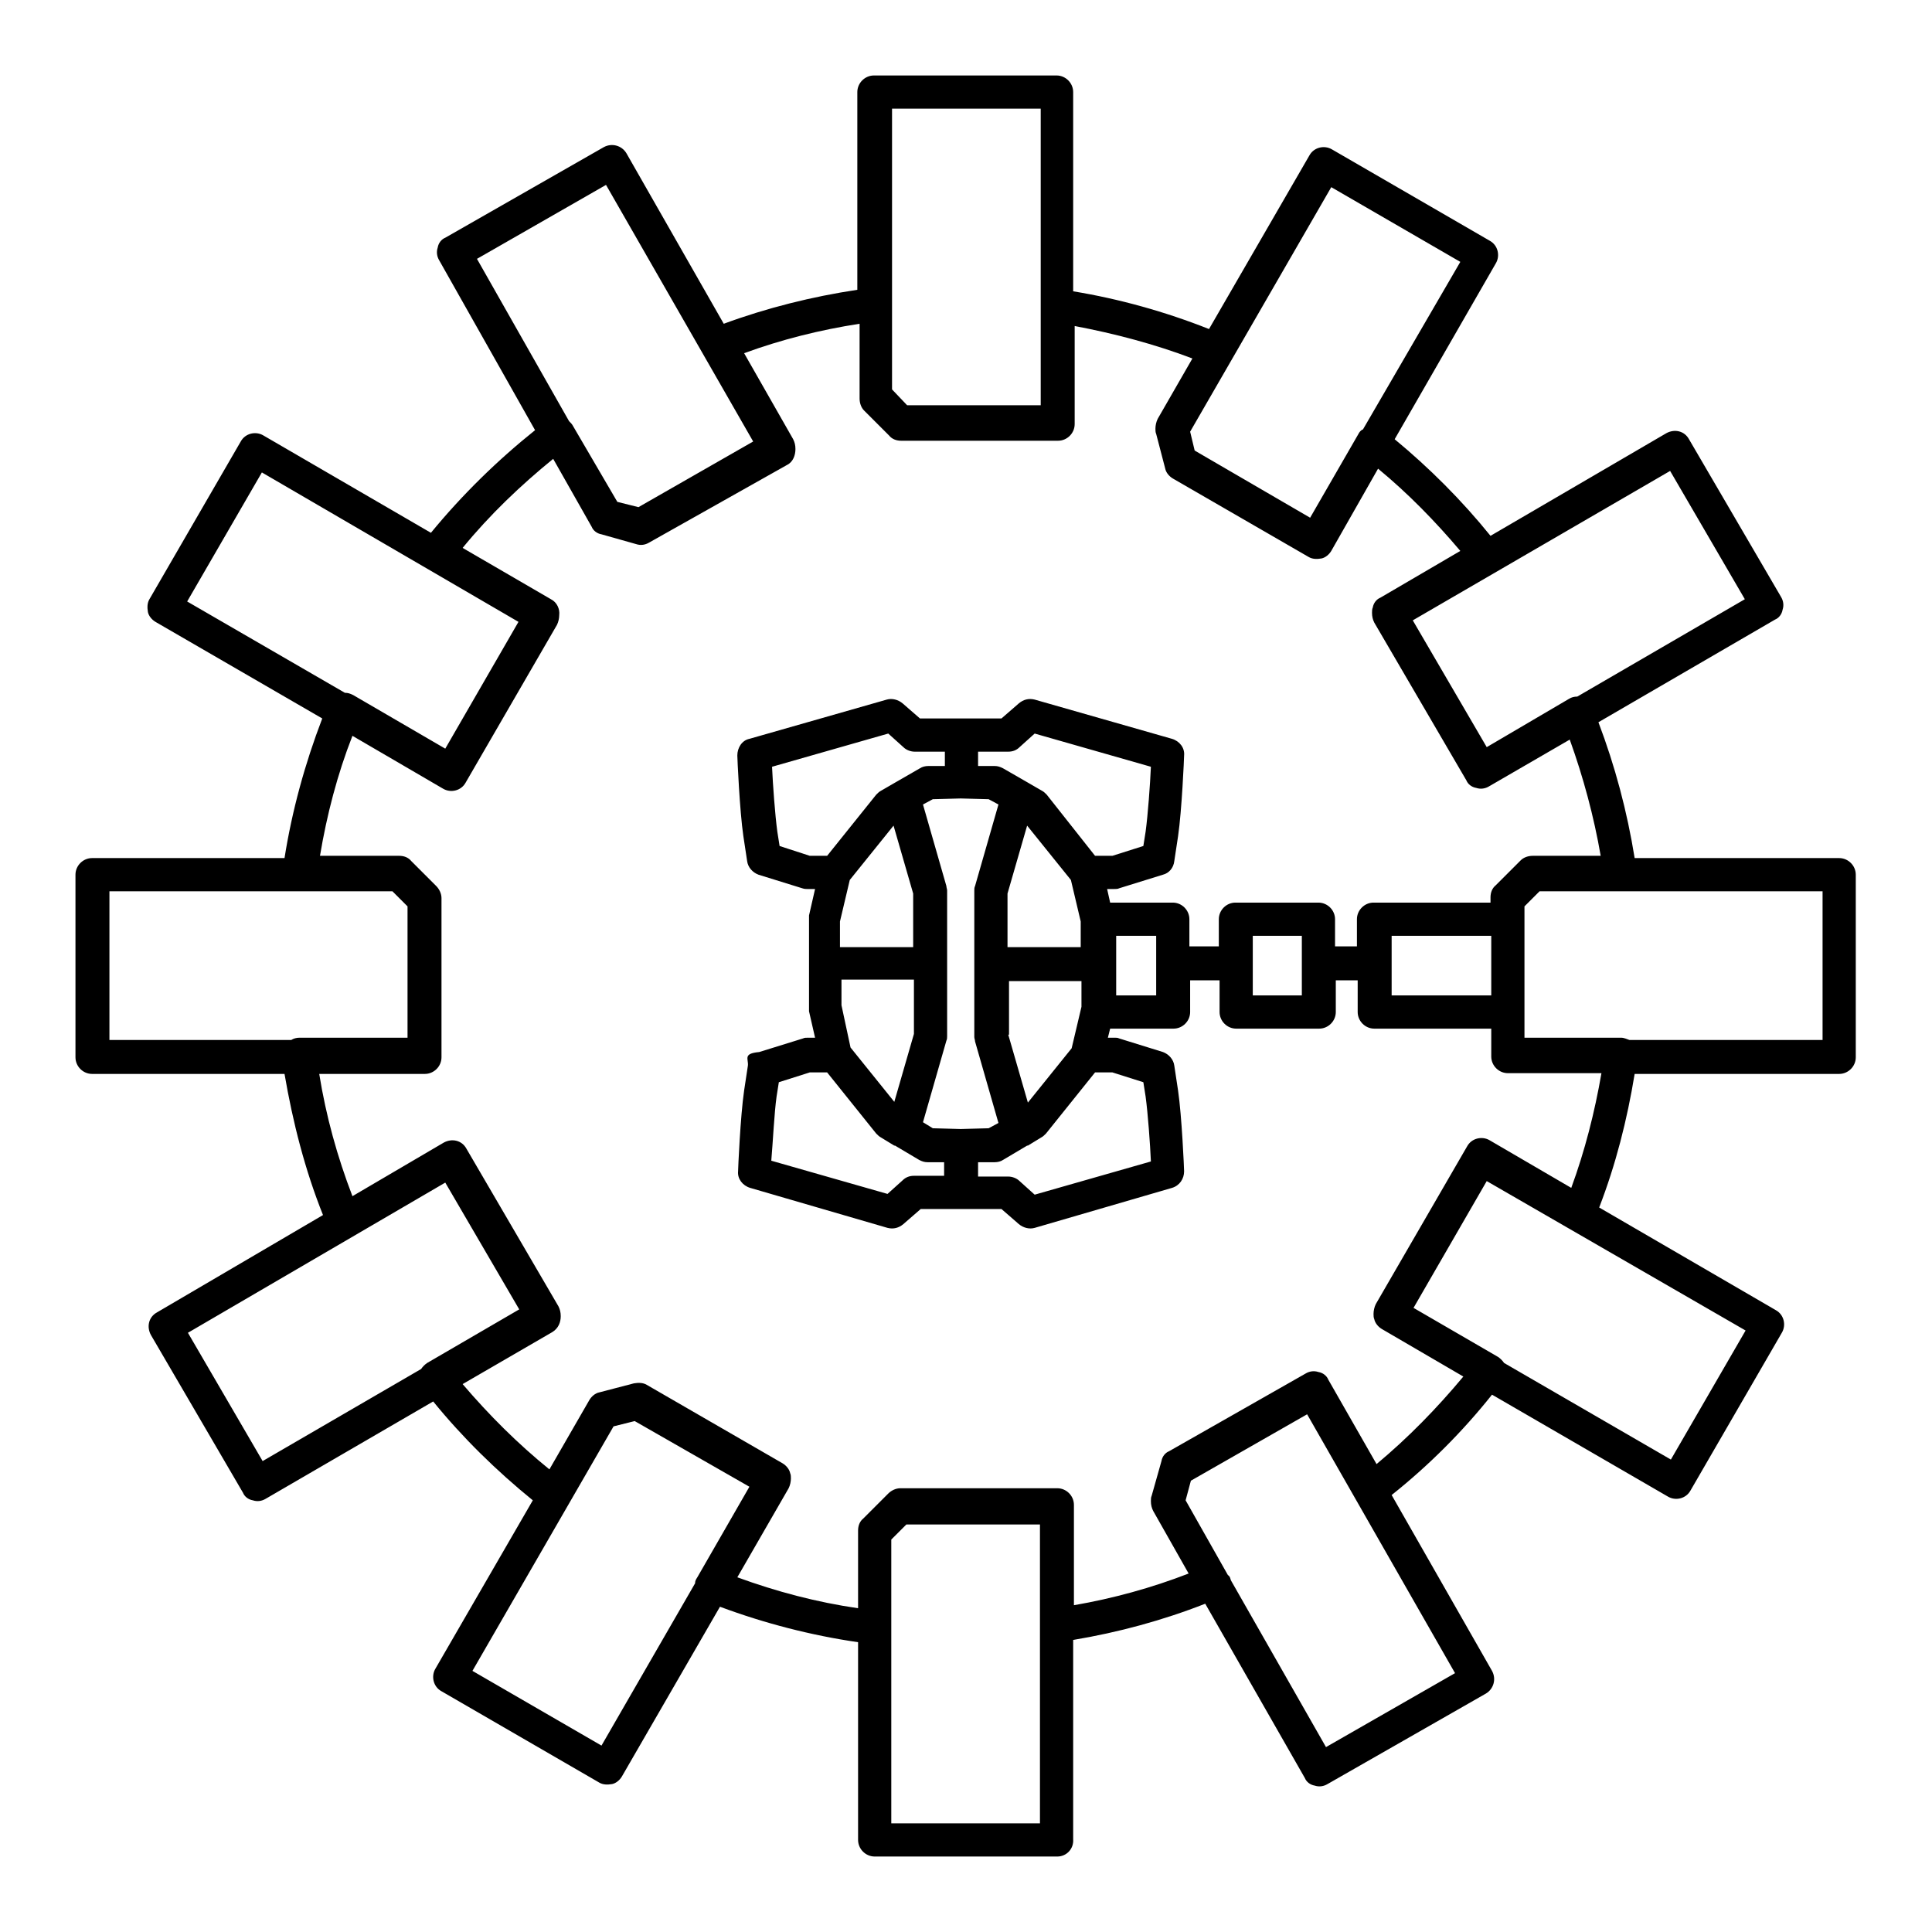
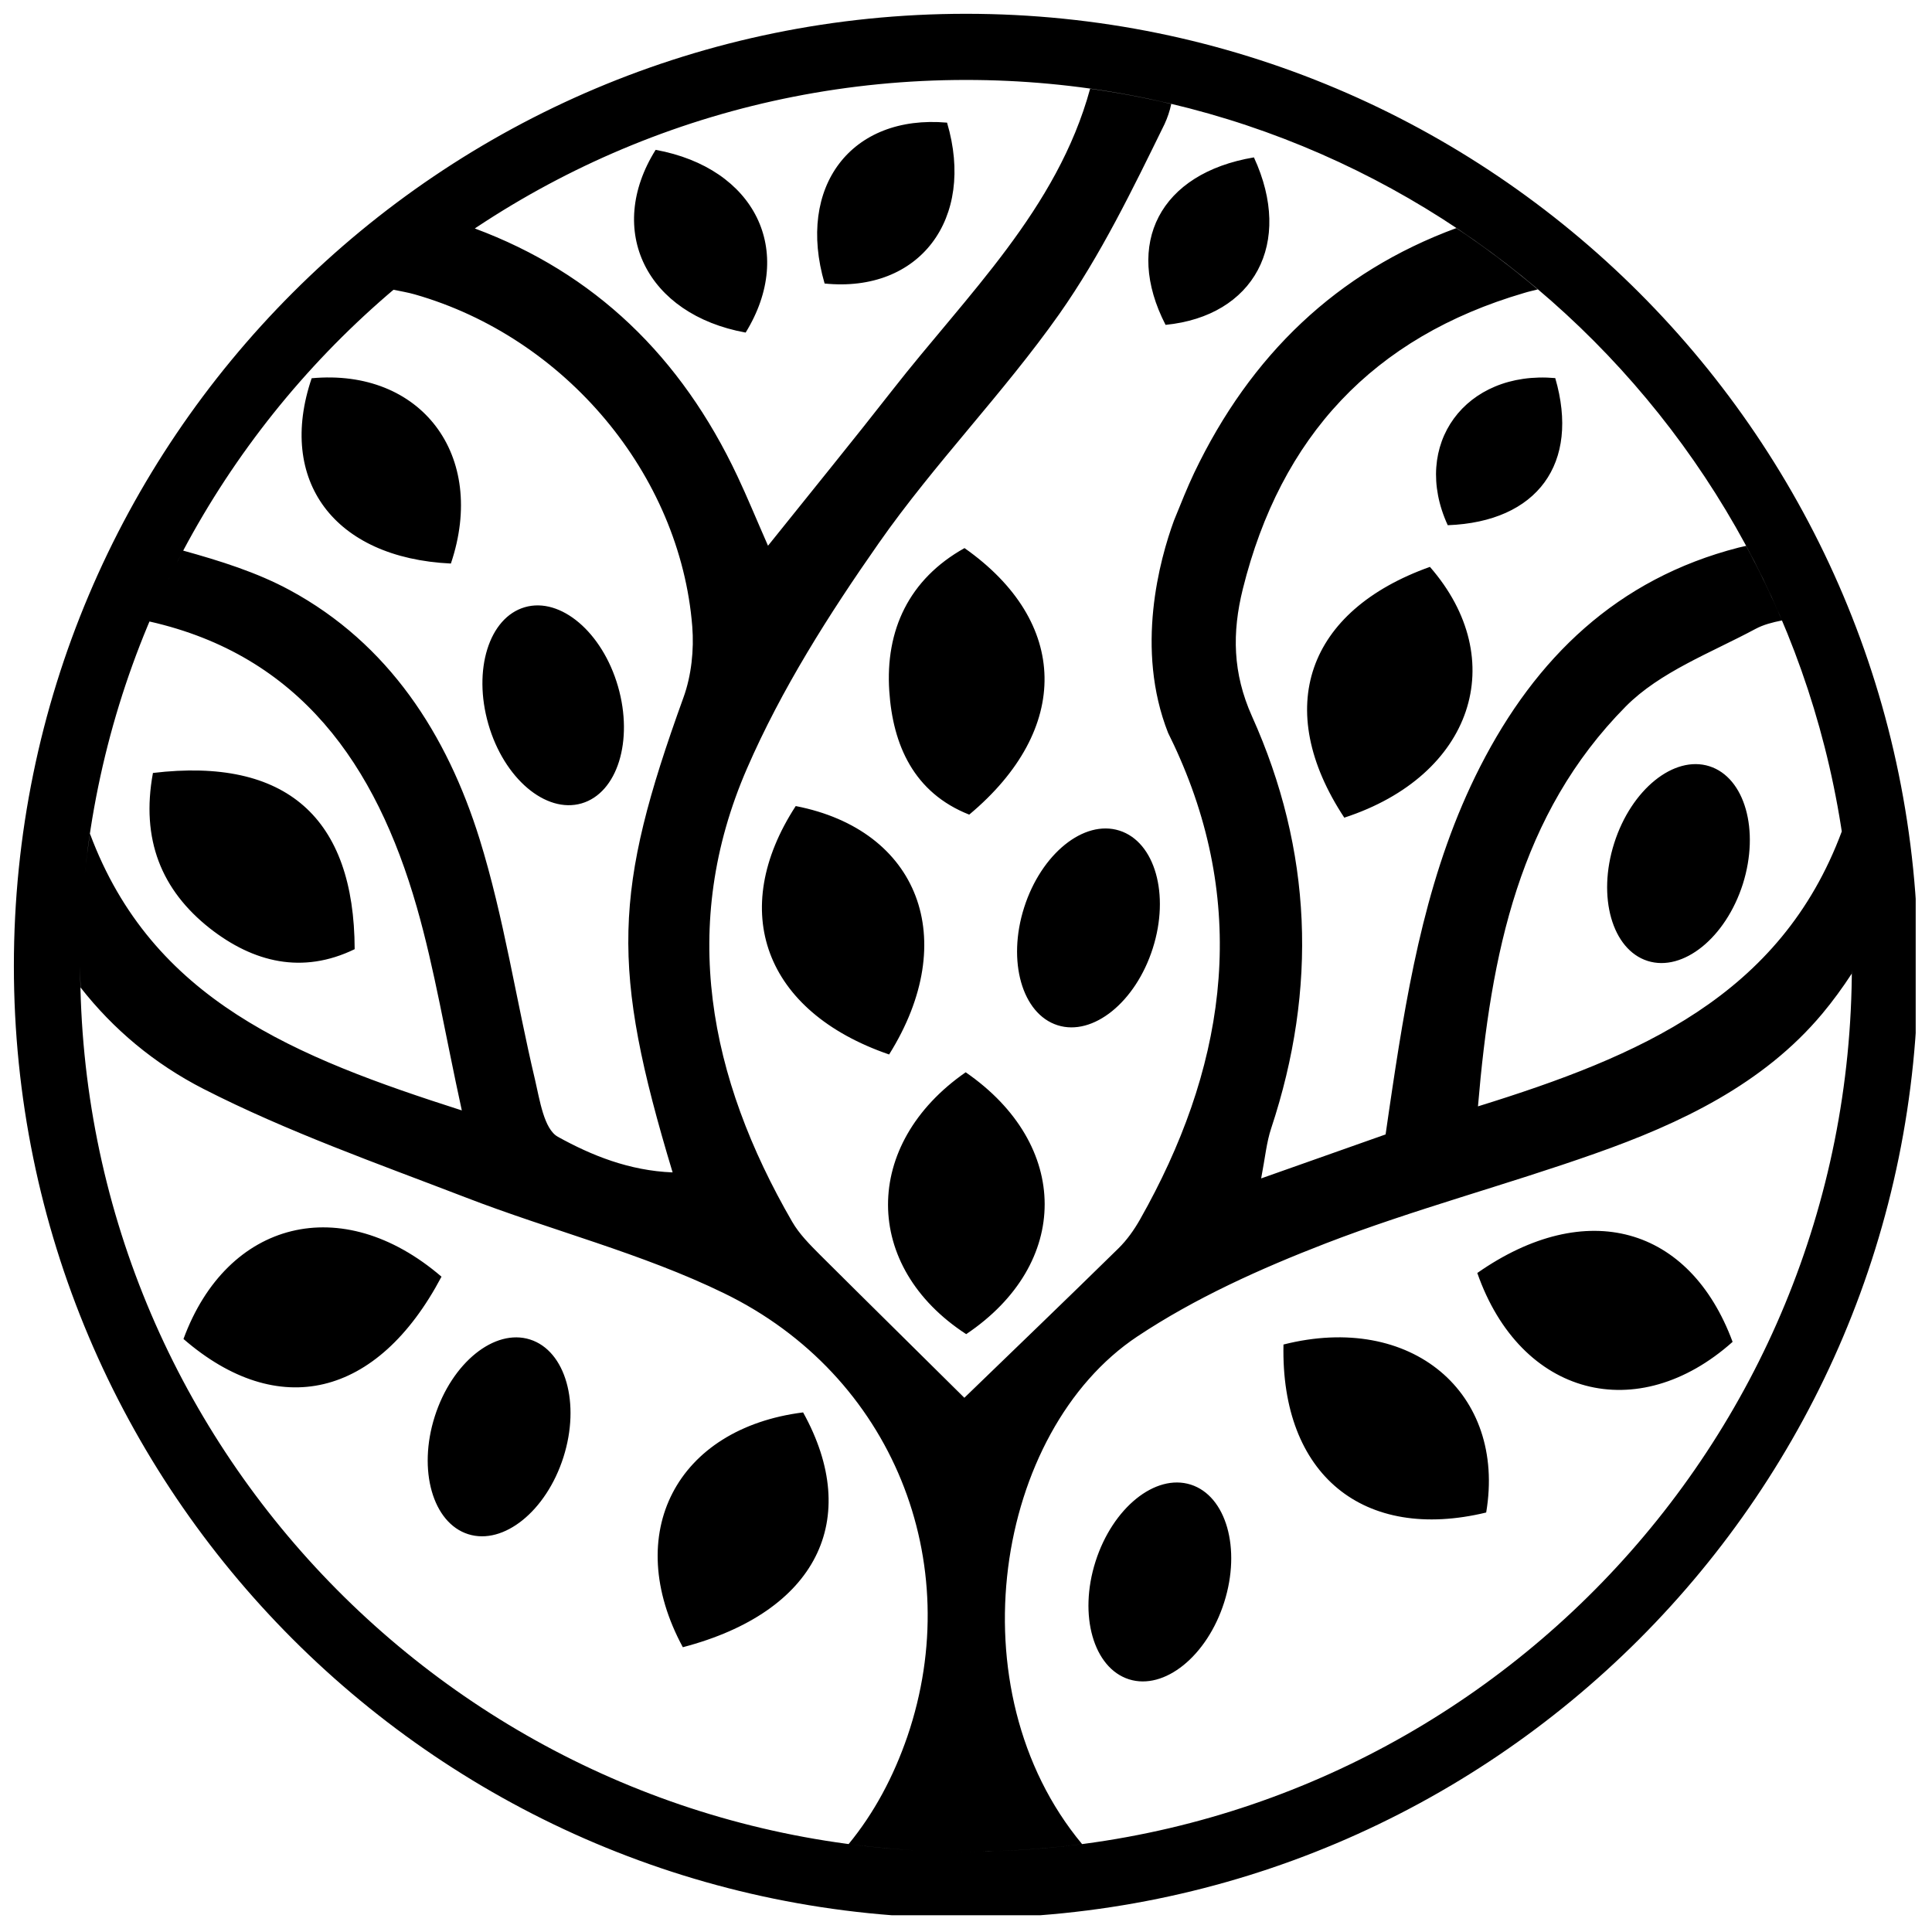
- <svg xmlns="http://www.w3.org/2000/svg" version="1.1" x="0px" y="0px" viewBox="0 0 256 256" enable-background="new 0 0 256 256" xml:space="preserve">
-   <style type="text/css">
- 	path { fill: black; }
- </style>
-   <g>
-     <g>
-       <path class="fill-black dark:fill-white transition-colors duration-300" d="M140.1,246h-24.2c-1.2,0-2.2-1-2.2-2.2v-26.2c-6.2-0.9-12.4-2.5-18.3-4.7l-13,22.5c-0.3,0.5-0.8,0.9-1.3,1c-0.6,0.1-1.2,0.1-1.7-0.2l-20.9-12.1c-1.1-0.6-1.4-2-0.8-3l12.9-22.3c-4.8-3.9-9.3-8.3-13.2-13.1l-22.2,12.9c-0.5,0.3-1.1,0.4-1.7,0.2c-0.6-0.1-1.1-0.5-1.3-1l-12.2-20.9c-0.6-1.1-0.3-2.4,0.8-3L42.8,161c-2.4-6-4-12.3-5.1-18.7H12.2c-1.2,0-2.2-1-2.2-2.2v-24.2c0-1.2,1-2.2,2.2-2.2h25.5c1-6.3,2.7-12.5,5-18.5L20.6,82.4c-0.5-0.3-0.9-0.8-1-1.3c-0.1-0.6-0.1-1.2,0.2-1.7l12.1-20.9c0.6-1.1,2-1.4,3-0.8l22.2,12.9c4.1-5,8.8-9.6,13.8-13.6L58.2,34.5c-0.3-0.5-0.4-1.1-0.2-1.7c0.1-0.6,0.5-1.1,1-1.3l21-12c1.1-0.6,2.4-0.2,3,0.8l12.9,22.6c5.7-2.1,11.7-3.6,17.7-4.5V12.2c0-1.2,1-2.2,2.2-2.2H140c1.2,0,2.2,1,2.2,2.2v26.4c6.1,1,12.2,2.7,18,5l13.3-23c0.6-1.1,2-1.4,3-0.8l20.9,12.1c1.1,0.6,1.4,2,0.8,3l-13.4,23.3c4.6,3.8,8.9,8.1,12.7,12.8l23.3-13.6c1.1-0.6,2.4-0.3,3,0.8l12.2,20.9c0.3,0.5,0.4,1.1,0.2,1.7c-0.1,0.6-0.5,1.1-1,1.3l-23.4,13.6c2.2,5.8,3.8,11.8,4.8,18h27.1c1.2,0,2.2,1,2.2,2.2v24.2c0,1.2-1,2.2-2.2,2.2h-27.1c-1,6.1-2.5,12-4.7,17.7l23.4,13.6c1.1,0.6,1.4,2,0.8,3l-12.1,20.9c-0.6,1.1-2,1.4-3,0.8l-23.3-13.5c-3.9,4.9-8.4,9.4-13.3,13.3l13.3,23.3c0.6,1.1,0.2,2.4-0.8,3l-21,12c-0.5,0.3-1.1,0.4-1.7,0.2c-0.6-0.1-1.1-0.5-1.3-1l-13.2-23.1c-5.6,2.2-11.5,3.8-17.5,4.8v26.4C142.3,245,141.3,246,140.1,246z M118.1,241.6h19.7V202h-17.7l-2,2L118.1,241.6L118.1,241.6z M163.1,209.4l12.6,22.1l17.1-9.8l-19.6-34.3l-15.4,8.8l-0.7,2.6l5.6,9.9C163,208.9,163,209.1,163.1,209.4z M62.6,221.4l17.1,9.9l12.4-21.5c0-0.3,0.1-0.5,0.3-0.8l6.9-12l-15.2-8.7l-2.8,0.7L62.6,221.4z M97.7,209c5.2,1.9,10.5,3.3,16,4.1v-10.3c0-0.6,0.2-1.2,0.7-1.6l3.3-3.3c0.4-0.4,1-0.7,1.6-0.7h20.8c1.2,0,2.2,1,2.2,2.2v13.3c5.2-0.9,10.3-2.3,15.2-4.2l-4.7-8.3c-0.2-0.4-0.3-0.8-0.3-1.3c0-0.2,0-0.5,0.1-0.7l1.3-4.6c0.1-0.6,0.5-1.1,1-1.3l18.1-10.3c0.5-0.3,1.1-0.4,1.7-0.2c0.6,0.1,1.1,0.5,1.3,1l6.4,11.2c4.2-3.5,8-7.4,11.5-11.6l-10.8-6.3c-0.5-0.3-0.9-0.8-1-1.3c-0.1-0.2-0.1-0.5-0.1-0.7c0-0.4,0.1-0.9,0.3-1.3l12.1-20.9c0.6-1.1,2-1.4,3-0.8l10.8,6.3c1.8-4.9,3.1-10,4-15.2h-12.4c-1.2,0-2.2-1-2.2-2.2v-3.7h-15.5c-1.2,0-2.2-1-2.2-2.2v-4.2H177v4.2c0,1.2-1,2.2-2.2,2.2h-11c-1.2,0-2.2-1-2.2-2.2v-4.2h-3.9v4.2c0,1.2-1,2.2-2.2,2.2h-8.4l-0.3,1.2h0.9c0.2,0,0.4,0,0.6,0.1l5.8,1.8c0.8,0.3,1.4,1,1.5,1.8l0.5,3.3c0.5,3.4,0.8,10.4,0.8,10.7c0,1-0.6,1.9-1.6,2.2l-18.2,5.3c-0.7,0.2-1.5,0-2.1-0.5l-2.3-2H122l-2.3,2c-0.6,0.5-1.3,0.7-2.1,0.5l-18.2-5.3c-1-0.3-1.7-1.2-1.6-2.2c0-0.3,0.3-7.3,0.8-10.7l0.5-3.3c0.1-0.9-0.7-1.6,1.5-1.8l5.8-1.8c0.2-0.1,0.4-0.1,0.7-0.1h0.9l-0.8-3.5c0-0.2,0-0.3,0-0.5v-11.7c0-0.2,0-0.3,0-0.5l0.8-3.5H107c-0.2,0-0.4,0-0.7-0.1l-5.8-1.8c-0.8-0.3-1.4-1-1.5-1.8l-0.5-3.3c-0.5-3.4-0.8-10.4-0.8-10.7c0-1,0.6-2,1.6-2.2l18.2-5.2c0.7-0.2,1.5,0,2.1,0.5l2.3,2h10.8l2.3-2c0.6-0.5,1.3-0.7,2.1-0.5l18.2,5.2c1,0.3,1.7,1.2,1.6,2.2c0,0.3-0.3,7.3-0.8,10.7l-0.5,3.3c-0.1,0.9-0.7,1.6-1.5,1.8l-5.8,1.8c-0.2,0.1-0.4,0.1-0.7,0.1h-0.9l0.4,1.8h8.3c1.2,0,2.2,1,2.2,2.2v3.6h3.9v-3.6c0-1.2,1-2.2,2.2-2.2h11c1.2,0,2.2,1,2.2,2.2v3.6h2.9v-3.6c0-1.2,1-2.2,2.2-2.2h15.5v-0.7c0-0.6,0.2-1.2,0.7-1.6l3.3-3.3c0.4-0.4,1-0.6,1.6-0.6h9c-0.9-5.2-2.3-10.4-4.1-15.4l-10.7,6.2c-0.5,0.3-1.1,0.4-1.7,0.2c-0.6-0.1-1.1-0.5-1.3-1l-12.2-20.9c-0.2-0.4-0.3-0.8-0.3-1.3c0-0.2,0-0.5,0.1-0.7c0.1-0.6,0.5-1.1,1-1.3l10.6-6.2c-3.3-3.9-6.9-7.6-10.9-10.9L176.4,73c-0.3,0.5-0.8,0.9-1.3,1c-0.6,0.1-1.2,0.1-1.7-0.2l-18-10.4c-0.5-0.3-0.9-0.8-1-1.3l-1.2-4.6c-0.1-0.2-0.1-0.5-0.1-0.7c0-0.4,0.1-0.9,0.3-1.3l4.6-8c-5-1.9-10.3-3.3-15.6-4.3v13c0,1.2-1,2.2-2.2,2.2h-20.8c-0.6,0-1.2-0.2-1.6-0.7l-3.3-3.3c-0.4-0.4-0.6-1-0.6-1.6v-9.9c-5.2,0.8-10.4,2.1-15.3,3.9l6.5,11.4c0.2,0.4,0.3,0.8,0.3,1.3c0,0.8-0.3,1.7-1.1,2.1L86,71.9c-0.5,0.3-1.1,0.4-1.7,0.2l-4.6-1.3c-0.6-0.1-1.1-0.5-1.3-1l-5.1-9c-4.3,3.5-8.4,7.4-12,11.8L73,79.4c0.8,0.4,1.2,1.3,1.1,2.1c0,0.4-0.1,0.9-0.3,1.3l-12.1,20.9c-0.6,1.1-2,1.4-3,0.8l-12-7c-2,5.1-3.4,10.5-4.3,15.9h10.5c0.6,0,1.2,0.2,1.6,0.7l3.3,3.3c0.4,0.4,0.7,1,0.7,1.6v21.1c0,1.2-1,2.2-2.2,2.2H42.3c0.9,5.6,2.4,11,4.4,16.2l12.1-7.1c1.1-0.6,2.4-0.3,3,0.8l12.2,20.9c0.2,0.4,0.3,0.8,0.3,1.3c0,0.8-0.3,1.6-1.1,2.1l-11.9,6.9c3.5,4.1,7.3,7.9,11.5,11.3l5.3-9.2c0.3-0.5,0.8-0.9,1.3-1l4.6-1.2c0.6-0.1,1.2-0.1,1.7,0.2l18,10.4c0.5,0.3,0.9,0.8,1,1.3c0.1,0.2,0.1,0.5,0.1,0.7c0,0.4-0.1,0.9-0.3,1.3L97.7,209z M24.9,176.6l9.9,17l21-12.2c0.2-0.3,0.5-0.6,0.8-0.8l12.2-7.1L59,156.7L24.9,176.6z M199.3,180.6l22.1,12.8l9.9-17.1L197,156.5l-9.7,16.8l11.2,6.5C198.8,180,199.1,180.3,199.3,180.6z M102.2,153.8l15.4,4.4l2-1.8c0.4-0.4,0.9-0.6,1.5-0.6h4V154l-2.2,0c-0.4,0-0.7-0.1-1.1-0.3l-3.2-1.9c0,0-0.1,0-0.1,0l-1.8-1.1c-0.2-0.1-0.4-0.3-0.6-0.5l-6.5-8.1h-2.3l-4.1,1.3l-0.3,1.9C102.6,147.4,102.4,151.5,102.2,153.8z M129.6,155.9h4c0.5,0,1.1,0.2,1.5,0.6l2,1.8l15.4-4.4c-0.1-2.3-0.4-6.4-0.7-8.6l-0.3-1.9l-4.1-1.3h-2.3l-6.5,8.1c-0.2,0.2-0.4,0.4-0.6,0.5l-1.8,1.1c0,0-0.1,0-0.1,0l-3.2,1.9c-0.3,0.2-0.7,0.3-1.1,0.3l-2.2,0L129.6,155.9L129.6,155.9z M123.6,149.5l3.7,0.1l3.7-0.1l1.3-0.7l-3.1-10.8c0-0.2-0.1-0.4-0.1-0.6V118c0-0.2,0-0.4,0.1-0.6l3.1-10.8l-1.3-0.7l-3.7-0.1l-3.7,0.1l-1.3,0.7l3.1,10.8c0,0.2,0.1,0.4,0.1,0.6v19.3c0,0.2,0,0.4-0.1,0.6l-3.1,10.8L123.6,149.5z M133.6,137.1l2.6,9l5.8-7.2l1.3-5.5v-3.4h-9.6V137.1L133.6,137.1z M112.7,138.8l5.8,7.2l2.6-9v-7.2h-9.6v3.4L112.7,138.8z M215.9,137.8h25.6v-19.7h-37.5l-2,2v17.4h12.8C215.2,137.5,215.6,137.7,215.9,137.8z M14.5,137.8h24.1c0.3-0.2,0.7-0.3,1.1-0.3H54v-17.4l-2-2H14.5V137.8z M184.4,131.9h13.2v-7.9h-13.2V131.9z M166,131.9h6.5v-7.9H166V131.9z M147.9,131.9h5.3v-7.9h-5.3V131.9z M133.6,125.5h9.6v-3.4l-1.3-5.5l-5.8-7.2l-2.6,9V125.5L133.6,125.5z M111.4,125.5h9.6v-7.1l-2.6-9l-5.8,7.2l-1.3,5.5V125.5z M145.1,113.4h2.3l4.1-1.3l0.3-1.9c0.3-2.2,0.6-6.3,0.7-8.6l-15.4-4.4l-2,1.8c-0.4,0.4-0.9,0.6-1.5,0.6h-4v1.9l2.2,0c0.4,0,0.7,0.1,1.1,0.3l3.3,1.9c0,0,0,0,0,0l1.9,1.1c0.2,0.1,0.4,0.3,0.6,0.5L145.1,113.4z M107.3,113.4h2.3l6.5-8.1c0.2-0.2,0.4-0.4,0.6-0.5l1.9-1.1c0,0,0,0,0,0l3.3-1.9c0.3-0.2,0.7-0.3,1.1-0.3l2.2,0v-1.9h-4c-0.5,0-1.1-0.2-1.5-0.6l-2-1.8l-15.4,4.4c0.1,2.3,0.4,6.4,0.7,8.6l0.3,1.9L107.3,113.4z M45.7,91.8c0.4,0,0.7,0.1,1.1,0.3L59,99.2l9.7-16.8L34.7,62.6l-9.9,17.1L45.7,91.8z M187.2,82.2L197,99l10.9-6.4c0.3-0.2,0.7-0.3,1.1-0.3l22.2-12.9l-9.9-17L187.2,82.2z M158.3,59.7l15.3,8.9l6.4-11.1c0.1-0.2,0.3-0.5,0.6-0.6l12.9-22.2l-17.1-9.9l-18.7,32.4L158.3,59.7z M81.8,66.5l2.8,0.7l15.2-8.7L80.3,24.5l-17.1,9.8l12.2,21.5c0.2,0.2,0.4,0.4,0.5,0.6L81.8,66.5z M120.2,53.7h17.7V14.4h-19.7v37.2L120.2,53.7z" />
-     </g>
+ <svg xmlns="http://www.w3.org/2000/svg" width="256" zoomAndPan="magnify" viewBox="0 0 192 192" height="256" preserveAspectRatio="xMidYMid meet" version="1.0">
+   <defs>
+     <clipPath id="c1ff7a0678">
+       <path d="M 1.379 1.336 L 190.379 1.336 L 190.379 190.336 L 1.379 190.336 Z M 1.379 1.336 " clip-rule="nonzero" />
+     </clipPath>
+   </defs>
+   <g clip-path="url(#c1ff7a0678)">
+     <path fill="#000000" d="M 124.613 15.641 C 128.566 24.188 124.613 31.414 115.832 32.285 C 111.676 24.223 115.266 17.211 124.613 15.641 Z M 96.32 80.957 C 106.484 72.461 106.27 61.793 95.852 54.469 C 90.328 57.555 87.973 62.629 88.375 68.672 C 88.727 74.031 90.812 78.785 96.32 80.957 Z M 44.809 56.004 C 48.449 45.203 41.805 36.59 30.973 37.59 C 27.531 47.723 33.16 55.453 44.809 56.004 Z M 133.594 81.258 C 146.395 77.086 150.152 65.566 142.105 56.336 C 129.887 60.691 126.434 70.391 133.594 81.258 Z M 127.551 133.617 C 127.266 146.59 135.527 153.25 147.695 150.312 C 149.699 138.41 140.27 130.398 127.551 133.617 Z M 67.859 163.699 C 81.164 160.211 85.703 150.996 79.812 140.363 C 67.242 141.949 61.75 152.398 67.859 163.699 Z M 95.969 106.562 C 85.652 113.723 85.688 125.875 96.02 132.586 C 106.434 125.59 106.418 113.773 95.969 106.562 Z M 146.812 126.508 C 151.117 138.809 162.754 141.766 172.184 133.352 C 167.926 121.867 157.629 118.945 146.812 126.508 Z M 18.234 133.066 C 27.617 141.195 37.5 138.945 43.875 126.875 C 33.961 118.363 22.574 121.266 18.234 133.066 Z M 79.078 80.105 C 72.316 90.504 75.938 100.52 88.359 104.793 C 95.535 93.324 91.277 82.477 79.078 80.105 Z M 20.855 92.258 C 25.18 95.645 30.055 96.848 35.246 94.328 C 35.211 81.273 28.449 75.23 15.199 76.816 C 13.98 83.426 16.051 88.469 20.855 92.258 Z M 94.117 12.188 C 84.586 11.352 79.129 18.547 81.949 28.176 C 91.363 29.129 96.953 21.77 94.117 12.188 Z M 74.102 33.051 C 79.094 24.938 75.039 16.695 65.156 14.891 C 60.133 22.918 64.254 31.266 74.102 33.051 Z M 143.875 52.195 C 152.789 51.863 157.027 46.055 154.559 37.574 C 145.609 36.789 140.203 44.203 143.875 52.195 Z M 190.613 95.996 C 190.613 148.258 148.246 190.621 95.984 190.621 C 43.742 190.605 1.379 148.242 1.379 95.996 C 1.379 43.734 43.742 1.371 96.004 1.371 C 148.246 1.371 190.613 43.734 190.613 95.996 Z M 8.105 90.906 C 8.254 88.184 8.539 85.496 8.938 82.844 C 15.113 99.418 29.371 105.059 45.895 110.352 C 44.227 102.738 43.191 96.328 41.422 90.152 C 37.363 75.984 29.785 65.133 14.848 61.762 C 15.867 59.359 16.984 57.004 18.203 54.719 C 21.859 55.734 25.512 56.871 28.785 58.641 C 38.633 63.965 44.426 72.996 47.664 83.395 C 50.082 91.188 51.285 99.352 53.172 107.312 C 53.641 109.316 54.055 112.203 55.441 112.973 C 58.781 114.824 62.535 116.344 66.844 116.512 C 60.668 96.062 60.949 88.602 67.926 69.305 C 68.711 67.137 68.98 64.582 68.797 62.262 C 67.594 47.121 56.16 33.535 41.238 29.262 C 40.551 29.062 39.816 28.945 39.102 28.793 C 41.672 26.609 44.375 24.57 47.18 22.703 C 59.082 27.125 67.695 35.438 73.285 47.324 C 74.254 49.375 75.121 51.496 76.324 54.234 C 80.879 48.543 84.836 43.699 88.691 38.762 C 96.086 29.297 105.066 20.801 108.336 8.816 C 111.074 9.199 113.762 9.699 116.398 10.332 C 116.25 11.035 116.016 11.719 115.73 12.336 C 112.562 18.797 109.391 25.355 105.266 31.215 C 99.707 39.094 92.863 46.07 87.34 53.965 C 82.383 61.043 77.66 68.488 74.238 76.367 C 67.461 91.957 70.43 107.078 78.727 121.418 C 79.43 122.637 80.48 123.688 81.496 124.707 C 86.406 129.598 91.344 134.453 95.836 138.91 C 100.527 134.371 105.867 129.246 111.141 124.07 C 111.992 123.238 112.711 122.219 113.297 121.184 C 121.609 106.512 124.129 91.09 117.25 75.332 C 116.883 74.48 116.484 73.645 116.082 72.828 C 112.793 64.48 115.25 55.602 116.668 51.73 C 117.387 49.961 117.984 48.457 118.672 47.004 C 124.277 35.27 132.891 27.027 144.727 22.668 C 147.547 24.539 150.234 26.574 152.82 28.762 C 152.371 28.879 151.902 28.977 151.469 29.113 C 136.465 33.504 127.281 43.383 123.512 58.523 C 122.426 62.895 122.508 66.902 124.41 71.16 C 130.422 84.512 130.938 98.215 126.332 112.121 C 125.863 113.523 125.73 115.043 125.332 117.109 C 129.988 115.457 133.828 114.105 137.699 112.738 C 137.949 111.035 138.148 109.602 138.367 108.18 C 140.02 97.164 141.973 86.23 147.098 76.184 C 152.621 65.367 160.715 57.52 172.785 54.418 C 173.035 54.352 173.27 54.316 173.52 54.25 C 174.82 56.652 176.008 59.125 177.09 61.66 C 176.156 61.844 175.238 62.078 174.438 62.512 C 170.016 64.883 164.973 66.77 161.566 70.207 C 150.984 80.906 148.164 94.742 146.879 109.949 C 162.902 104.977 176.941 99 183.035 82.625 C 183.117 83.125 183.184 83.629 183.25 84.129 C 177.441 41.098 140.586 7.945 96.004 7.945 C 49.082 7.945 10.723 44.652 8.105 90.906 Z M 184.02 94.477 C 184.035 94.977 184.035 95.477 184.035 95.98 C 184.035 95.477 184.035 94.977 184.02 94.477 Z M 183.969 92.609 C 183.984 93.109 184 93.609 184.02 94.109 C 184 93.594 183.984 93.09 183.969 92.609 Z M 183.902 91.09 C 183.934 91.59 183.953 92.09 183.969 92.59 C 183.953 92.09 183.934 91.59 183.902 91.09 Z M 183.652 87.715 C 183.75 88.719 183.816 89.719 183.883 90.738 C 183.816 89.719 183.75 88.719 183.652 87.715 Z M 183.285 84.395 C 183.418 85.398 183.535 86.398 183.633 87.418 C 183.516 86.398 183.418 85.398 183.285 84.395 Z M 92.949 183.977 C 90.043 183.879 87.172 183.629 84.336 183.262 C 86.871 180.172 88.793 176.582 90.176 172.562 C 96.086 155.234 88.707 136.672 71.965 128.527 C 63.789 124.539 54.773 122.285 46.227 118.98 C 37.465 115.609 28.551 112.469 20.223 108.215 C 15.332 105.711 11.258 102.289 8.004 98.133 C 7.988 97.414 7.969 96.695 7.969 95.996 C 7.969 95.496 7.969 94.996 7.988 94.492 C 7.969 94.996 7.969 95.496 7.969 95.996 C 7.953 143.586 45.727 182.359 92.949 183.977 Z M 7.969 94.145 C 7.988 93.109 8.039 92.09 8.086 91.07 C 8.039 92.09 7.988 93.109 7.969 94.145 Z M 96.004 184.027 C 96.453 184.027 96.902 184.027 97.355 184.012 C 96.887 184.027 96.438 184.027 96.004 184.027 C 95.551 184.027 95.102 184.027 94.652 184.012 C 95.086 184.027 95.535 184.027 96.004 184.027 Z M 94.301 184.012 C 93.934 184.012 93.566 183.996 93.199 183.977 C 93.566 183.996 93.934 184.012 94.301 184.012 Z M 184.035 95.996 C 184.035 96.246 184.035 96.512 184.02 96.766 C 183.117 98.148 182.148 99.484 181.098 100.738 C 175.254 107.73 167.008 111.652 158.512 114.641 C 149.648 117.777 140.504 120.184 131.738 123.57 C 125.262 126.074 118.77 128.996 113.027 132.816 C 98.906 142.215 94.734 167.887 107.535 183.262 C 104.734 183.629 101.895 183.859 99.023 183.961 C 146.246 182.375 184.035 143.602 184.035 95.996 Z M 98.758 183.977 C 98.406 183.996 98.039 183.996 97.688 184.012 C 98.039 184.012 98.406 183.996 98.758 183.977 Z M 57.797 79.84 C 61.352 78.805 62.969 73.613 61.418 68.223 C 59.863 62.828 55.707 59.309 52.152 60.344 C 48.598 61.379 46.98 66.566 48.531 71.961 C 50.082 77.352 54.238 80.875 57.797 79.84 Z M 111.242 82.543 C 107.719 81.426 103.48 84.848 101.777 90.188 C 100.074 95.527 101.578 100.77 105.102 101.887 C 108.621 103.008 112.863 99.586 114.562 94.242 C 116.266 88.902 114.781 83.66 111.242 82.543 Z M 169.879 76.148 C 166.359 75.031 162.117 78.453 160.418 83.793 C 158.715 89.137 160.215 94.375 163.738 95.496 C 167.258 96.613 171.5 93.191 173.203 87.852 C 174.887 82.508 173.402 77.27 169.879 76.148 Z M 118.336 147.539 C 114.812 146.422 110.574 149.844 108.871 155.184 C 107.168 160.527 108.672 165.766 112.195 166.887 C 115.715 168.004 119.957 164.582 121.656 159.242 C 123.359 153.898 121.859 148.66 118.336 147.539 Z M 52.672 133.117 C 49.148 132 44.91 135.422 43.207 140.762 C 41.504 146.105 43.008 151.348 46.527 152.465 C 50.051 153.582 54.289 150.16 55.992 144.82 C 57.695 139.477 56.211 134.238 52.672 133.117 Z M 52.672 133.117 " fill-opacity="1" fill-rule="nonzero" />
  </g>
</svg>
